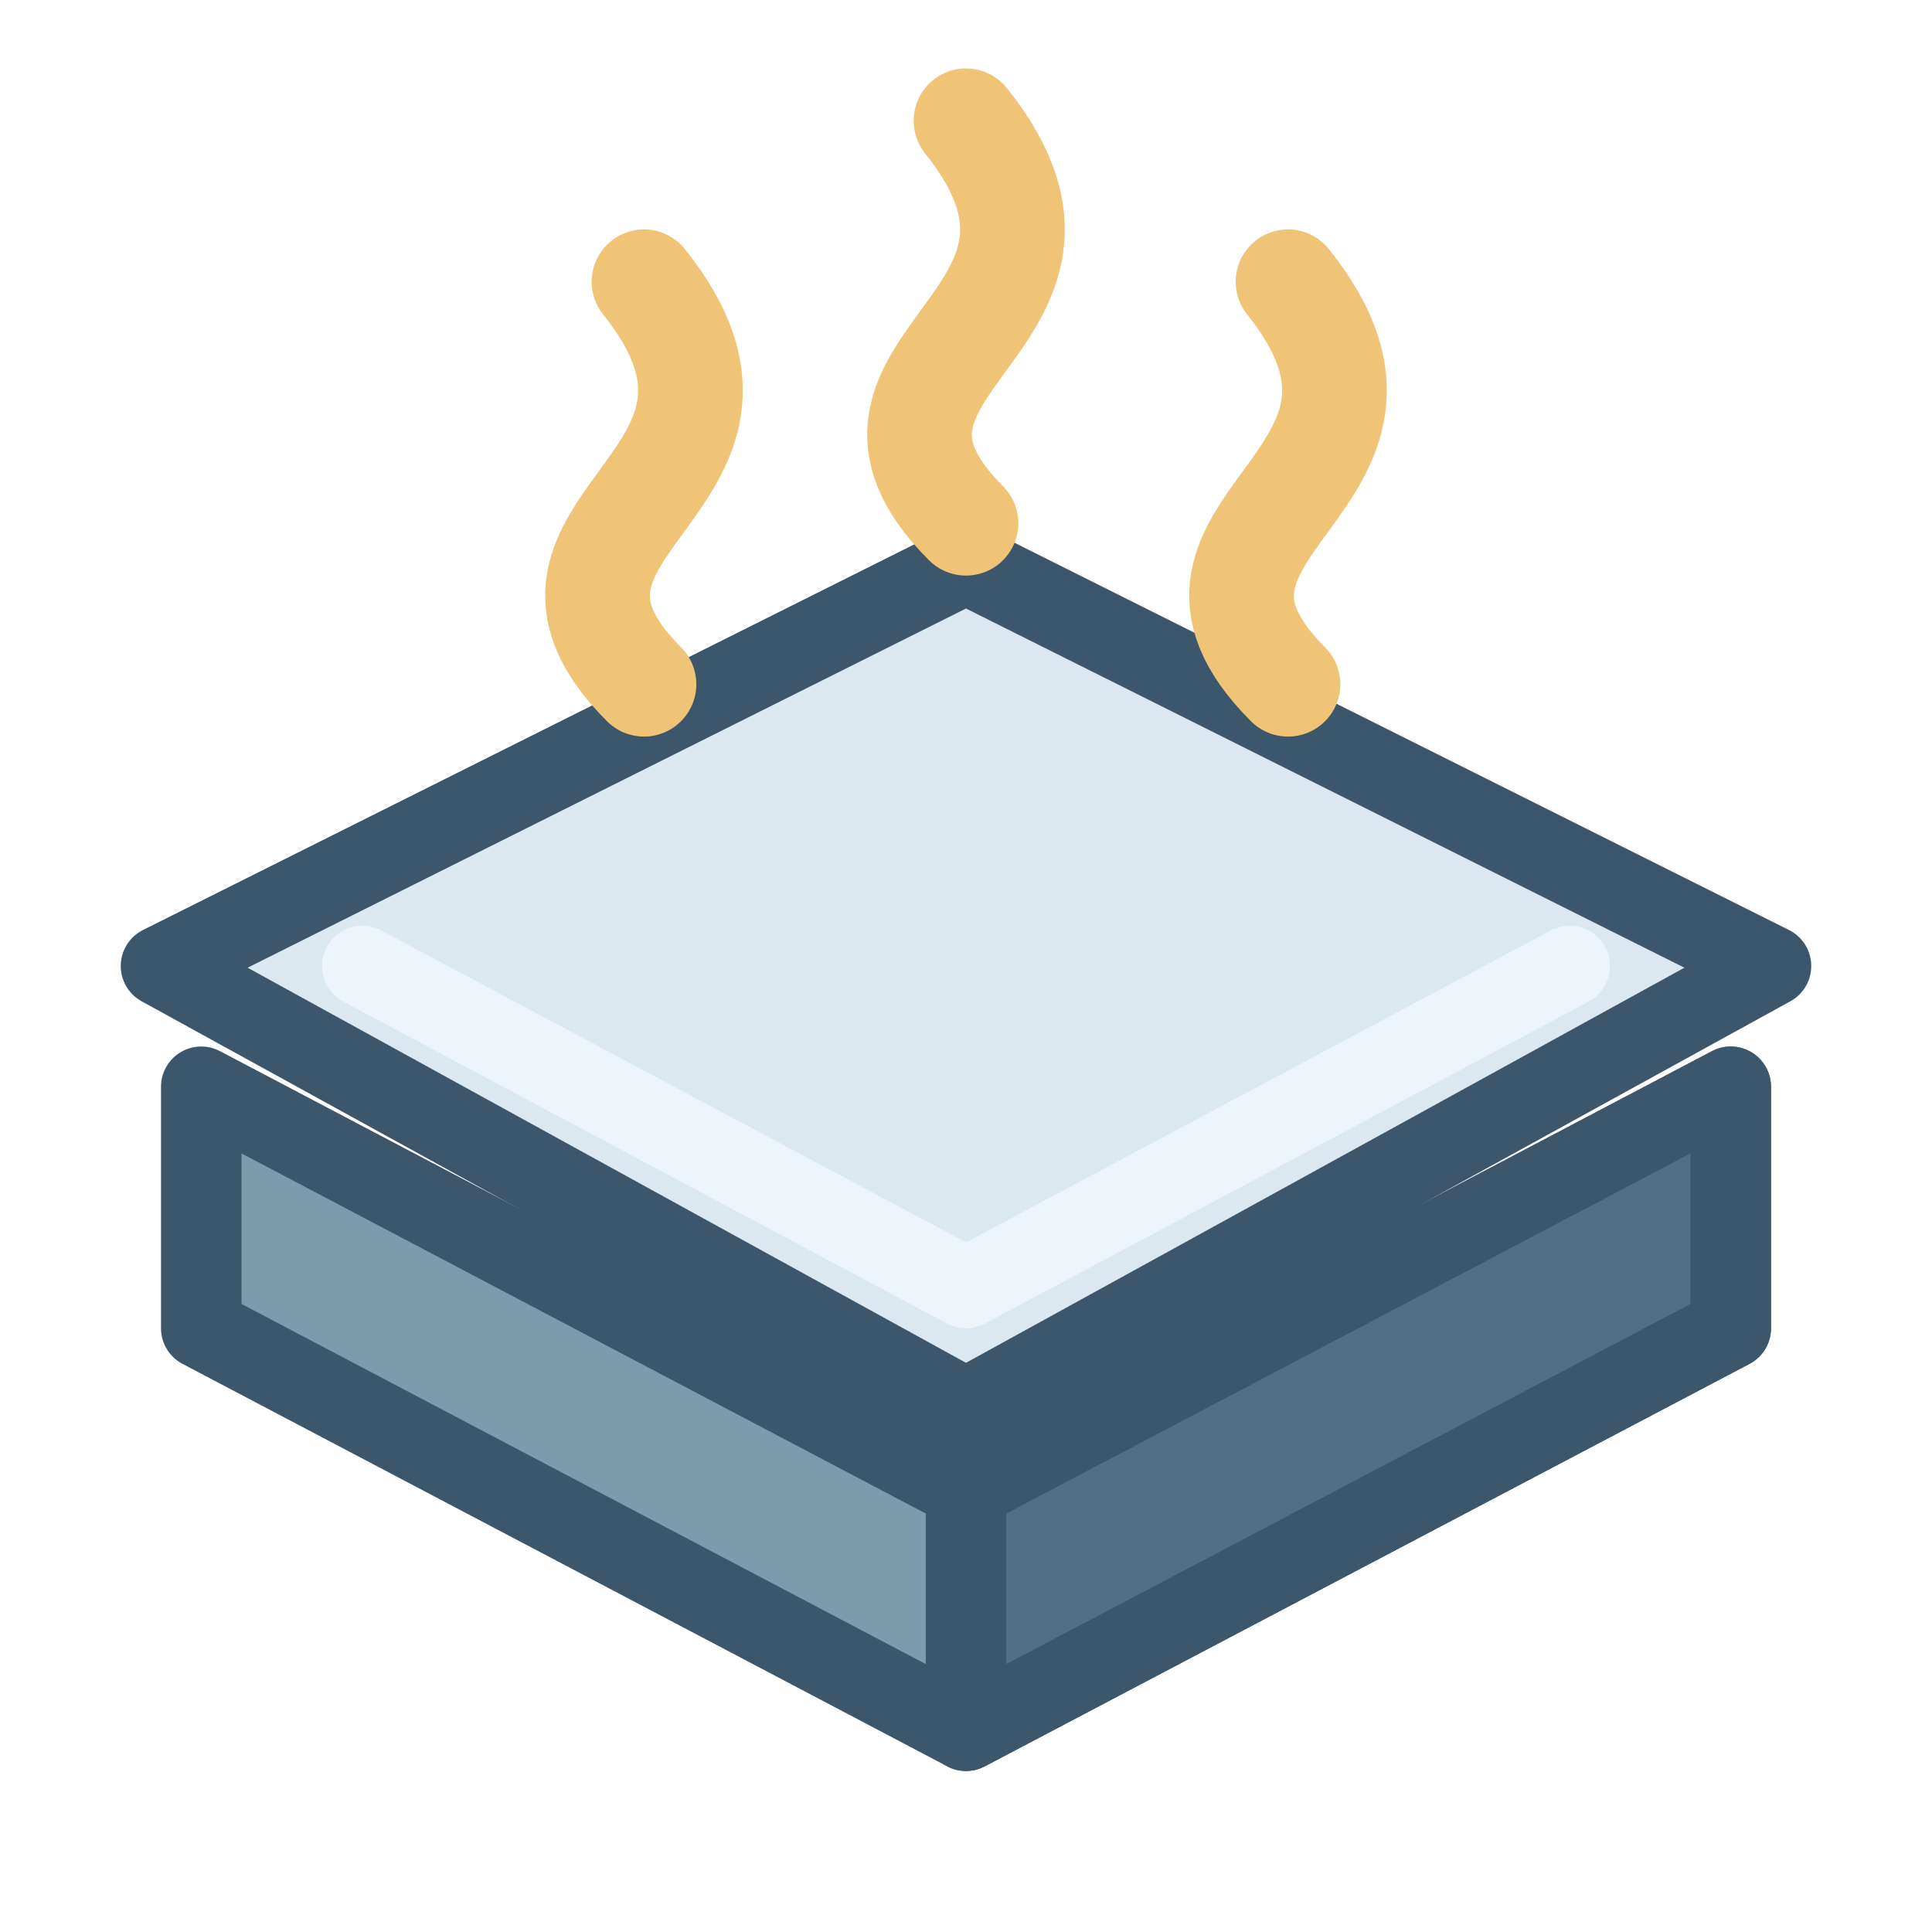
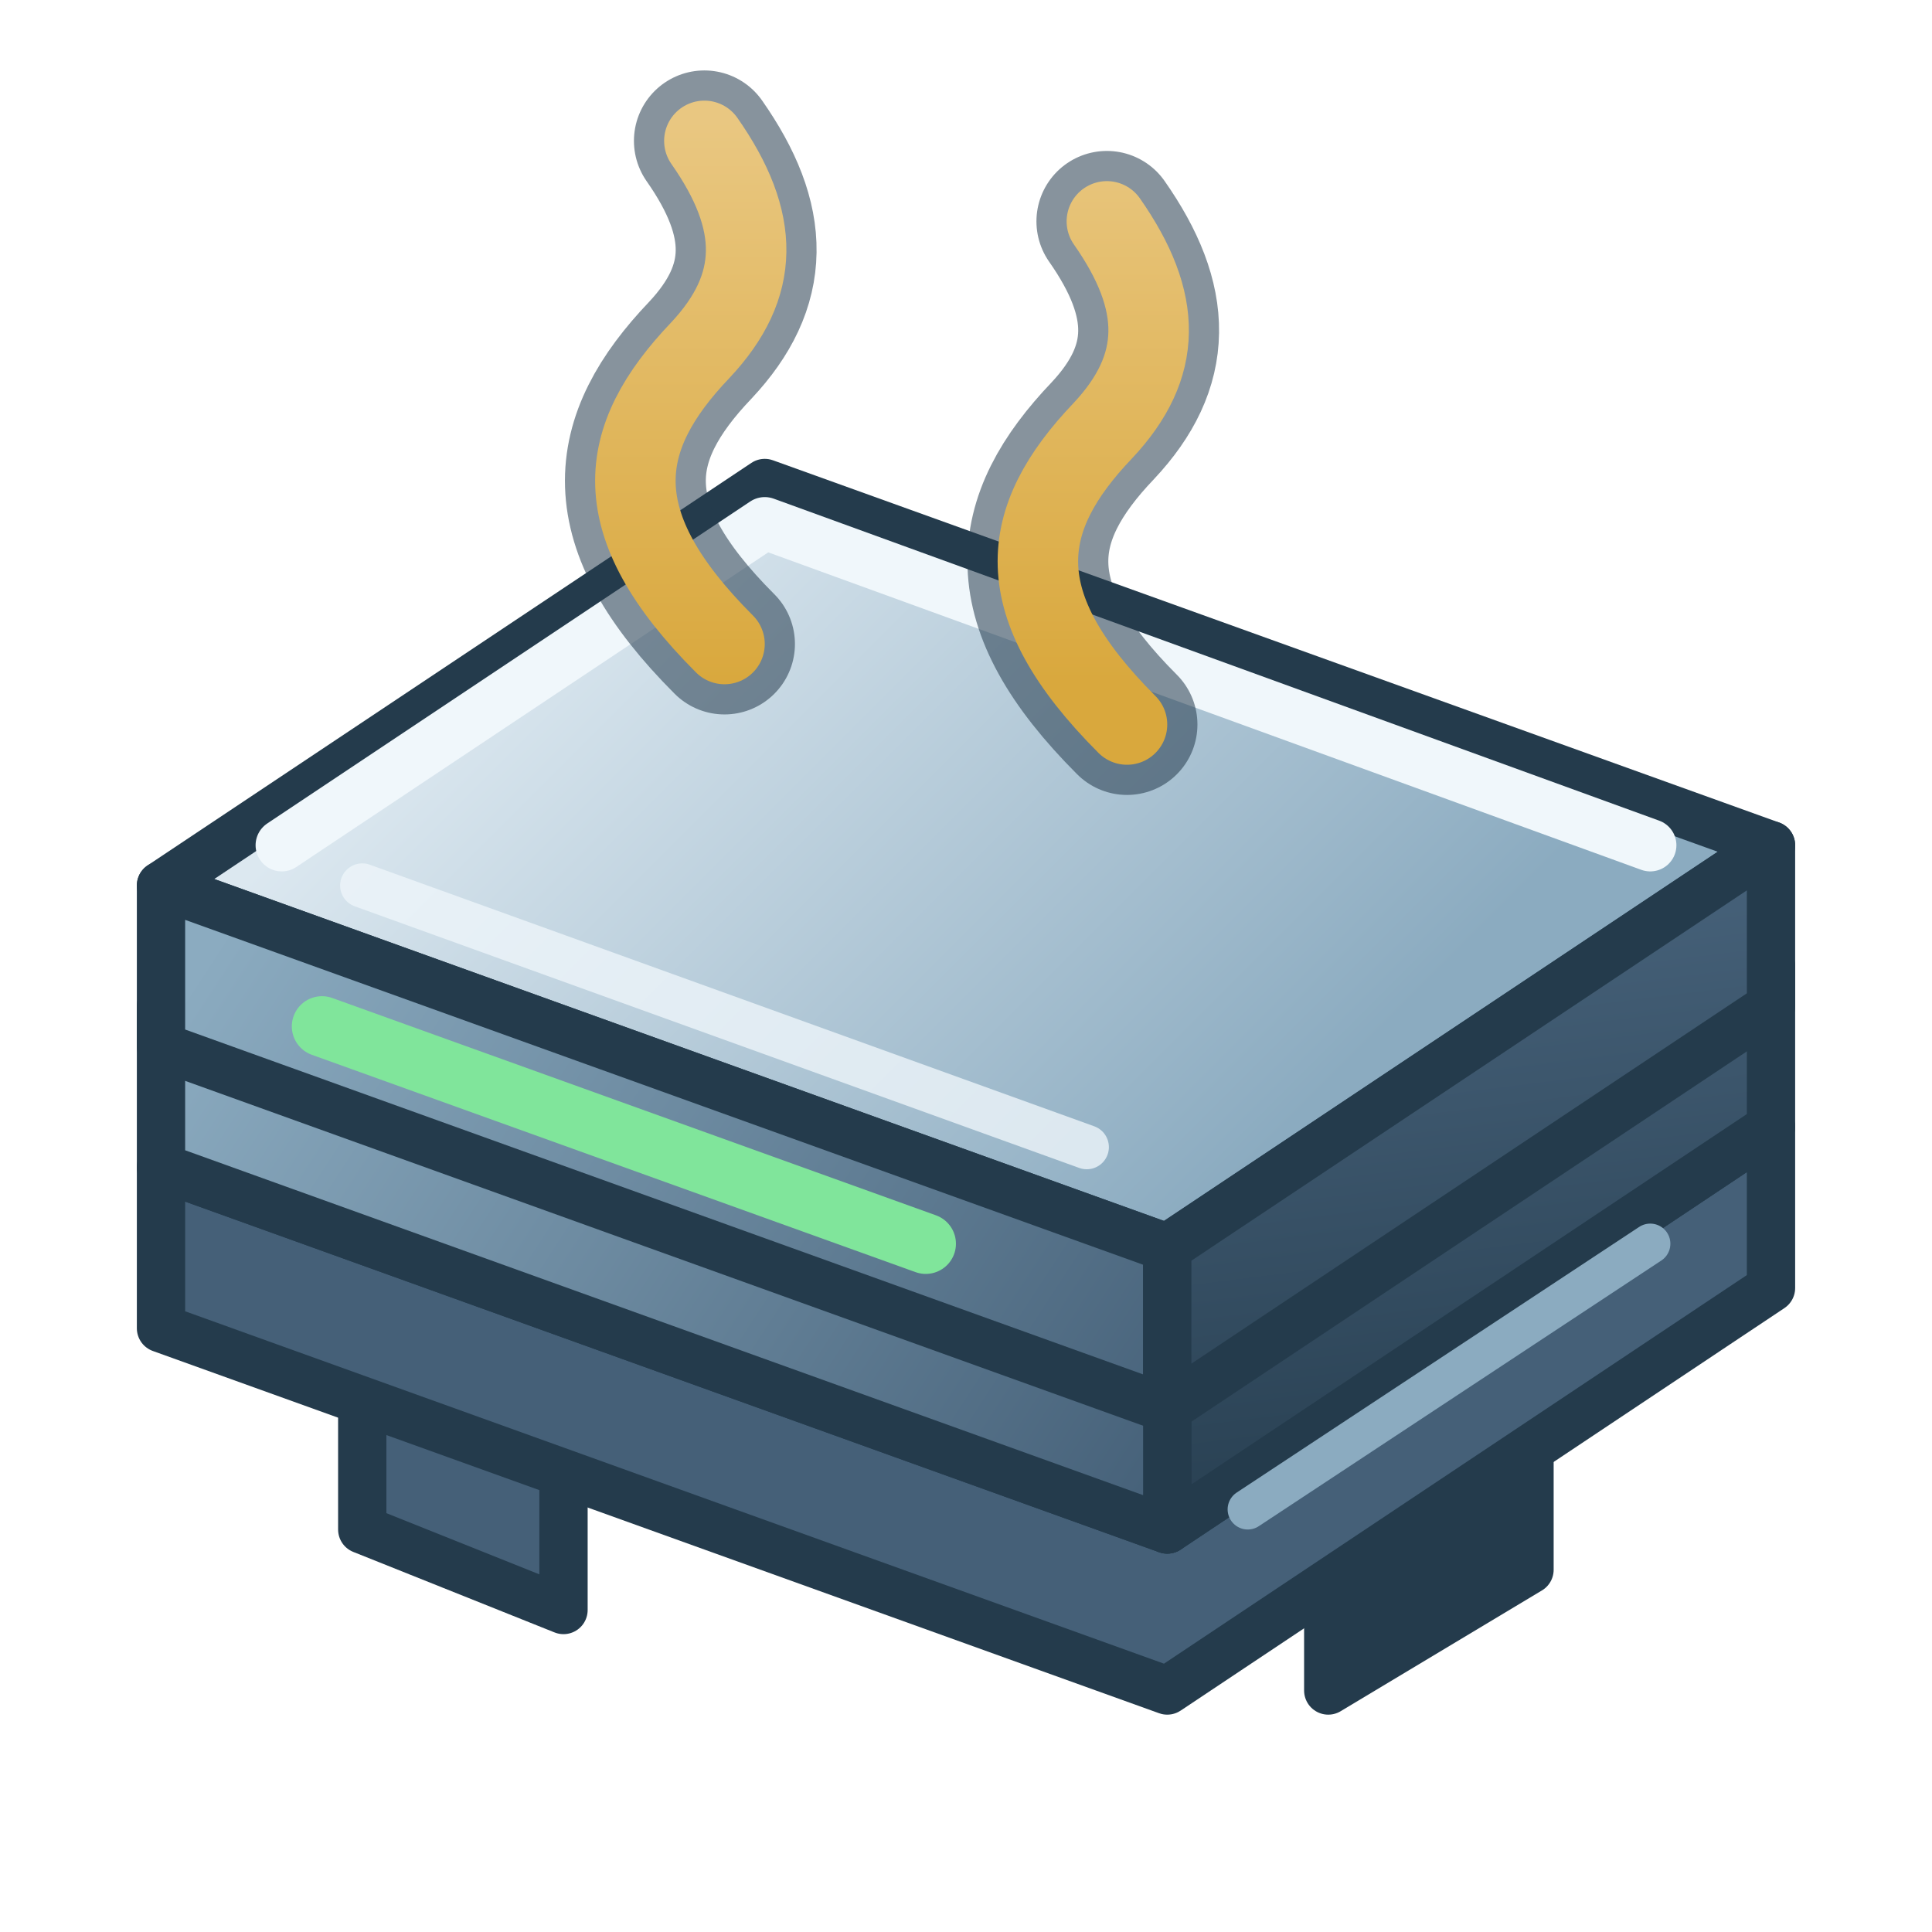
<svg xmlns="http://www.w3.org/2000/svg" viewBox="0 0 48 48" fill="none" role="img" aria-label="Podgrzewany stół drukarki">
-   <g stroke="#3c566b" stroke-width="2" stroke-linejoin="round">
-     <path d="M5 27l19 10 19-10v6L24 43 5 33z" fill="#7e9bae" />
-     <path d="M24 37l19-10v6L24 43z" fill="#526f83" />
-     <path d="M4 24l20-10 20 10-20 11z" fill="#dce8f0" />
+   <defs>
+     <linearGradient id="bed-top" x1="14" y1="14" x2="30" y2="30" gradientUnits="userSpaceOnUse">
+       <stop stop-color="#dce8f0" />
+       <stop offset="1" stop-color="#8babc0" />
+     </linearGradient>
+     <linearGradient id="bed-front" x1="5" y1="24" x2="28" y2="39" gradientUnits="userSpaceOnUse">
+       <stop stop-color="#8babc0" />
+       <stop offset="1" stop-color="#456078" />
+     </linearGradient>
+     <linearGradient id="bed-side" x1="36" y1="23" x2="38" y2="39" gradientUnits="userSpaceOnUse">
+       <stop stop-color="#456078" />
+       <stop offset="1" stop-color="#243b4c" />
+     </linearGradient>
+     <linearGradient id="bed-heat" x1="24" y1="3" x2="24" y2="17" gradientUnits="userSpaceOnUse">
+       <stop stop-color="#e9c781" />
+       <stop offset="1" stop-color="#d9a83d" />
+     </linearGradient>
+   </defs>
+   <g stroke="#243b4c" stroke-width="1.2" stroke-linejoin="round">
+     <path d="M9 33v5l5 2v-5Z" fill="#456078" />
+     <path d="M33 36v6l5-3v-6Z" fill="#243b4c" />
+     <path d="m4 29 25 9 15-10v4L29 42 4 33Z" fill="#456078" />
+     <path d="M29 34 44 24V28L29 38Z" fill="url(#bed-side)" />
+     <path d="m4 25 25 9v4L4 29Z" fill="url(#bed-front)" />
+     <path d="M4 22 19 12 44 21 29 31Z" fill="url(#bed-top)" />
+     <path d="M4 22 29 31v4L4 26Z" fill="url(#bed-front)" />
+     <path d="M29 31 44 21v4L29 35Z" fill="url(#bed-side)" />
  </g>
-   <path d="M9 24l15 8 15-8" stroke="#edf5fa" stroke-width="2" stroke-linecap="round" stroke-linejoin="round" />
-   <g stroke="#efc477" stroke-width="2.6" stroke-linecap="round">
-     <path d="M16 17c-4-4 4-5 0-10" />
-     <path d="M24 13c-4-4 4-5 0-10" />
-     <path d="M32 17c-4-4 4-5 0-10" />
+   <path d="m7 21 12-8 22 8" stroke="#f0f7fb" stroke-width="1.3" stroke-linecap="round" stroke-linejoin="round" />
+   <path d="m9 22 18 6.5" stroke="#edf5fa" stroke-width="1.1" stroke-linecap="round" opacity=".8" />
+   <path d="m8 25.5 15 5.4" stroke="#80e59b" stroke-width="1.5" stroke-linecap="round" />
+   <path d="m31 37.5 10-6.6" stroke="#8babc0" stroke-width="1" stroke-linecap="round" />
+   <g stroke-linecap="round">
+     <path d="M18 16c-3-3-2.7-5.1-.6-7.3 1.5-1.6 1.5-3.2.1-5.2M28 18c-3-3-2.7-5.1-.6-7.3 1.5-1.6 1.5-3.2.1-5.2" stroke="#243b4c" stroke-width="3.5" opacity=".55" />
+     <path d="M18 16c-3-3-2.7-5.1-.6-7.3 1.5-1.6 1.5-3.2.1-5.2M28 18c-3-3-2.7-5.1-.6-7.3 1.5-1.6 1.5-3.2.1-5.2" stroke="url(#bed-heat)" stroke-width="2" />
  </g>
</svg>
